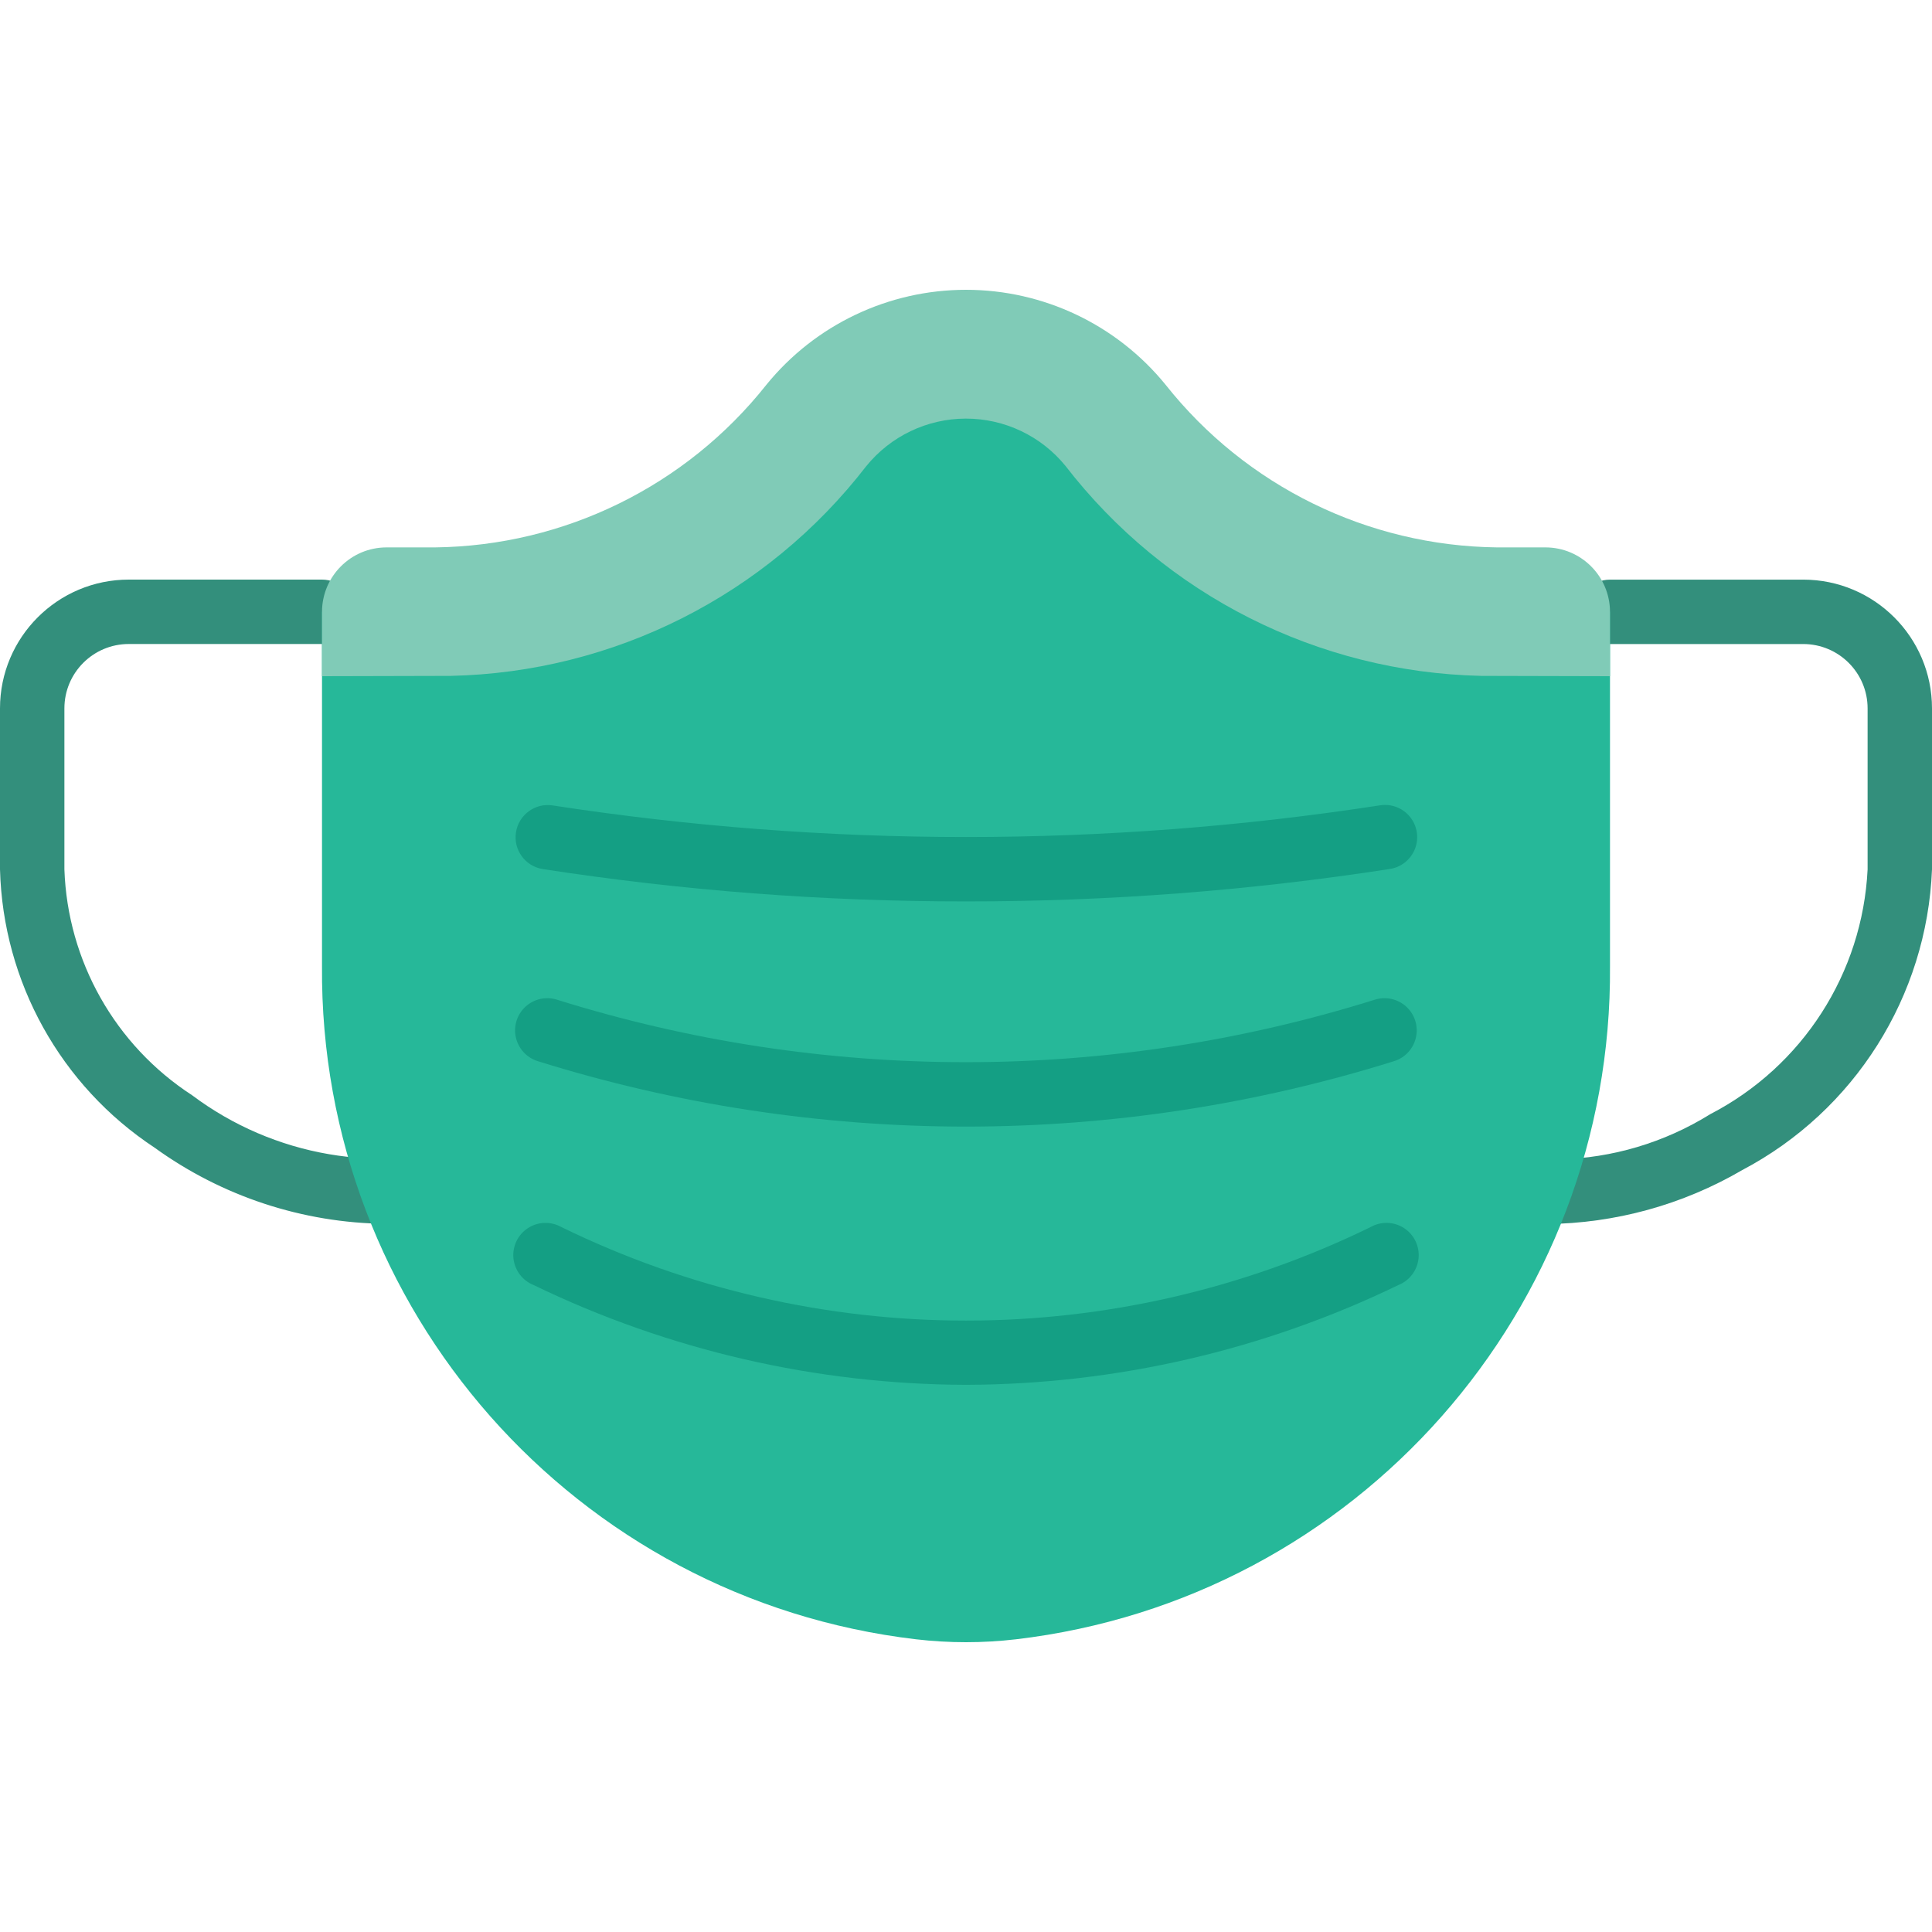
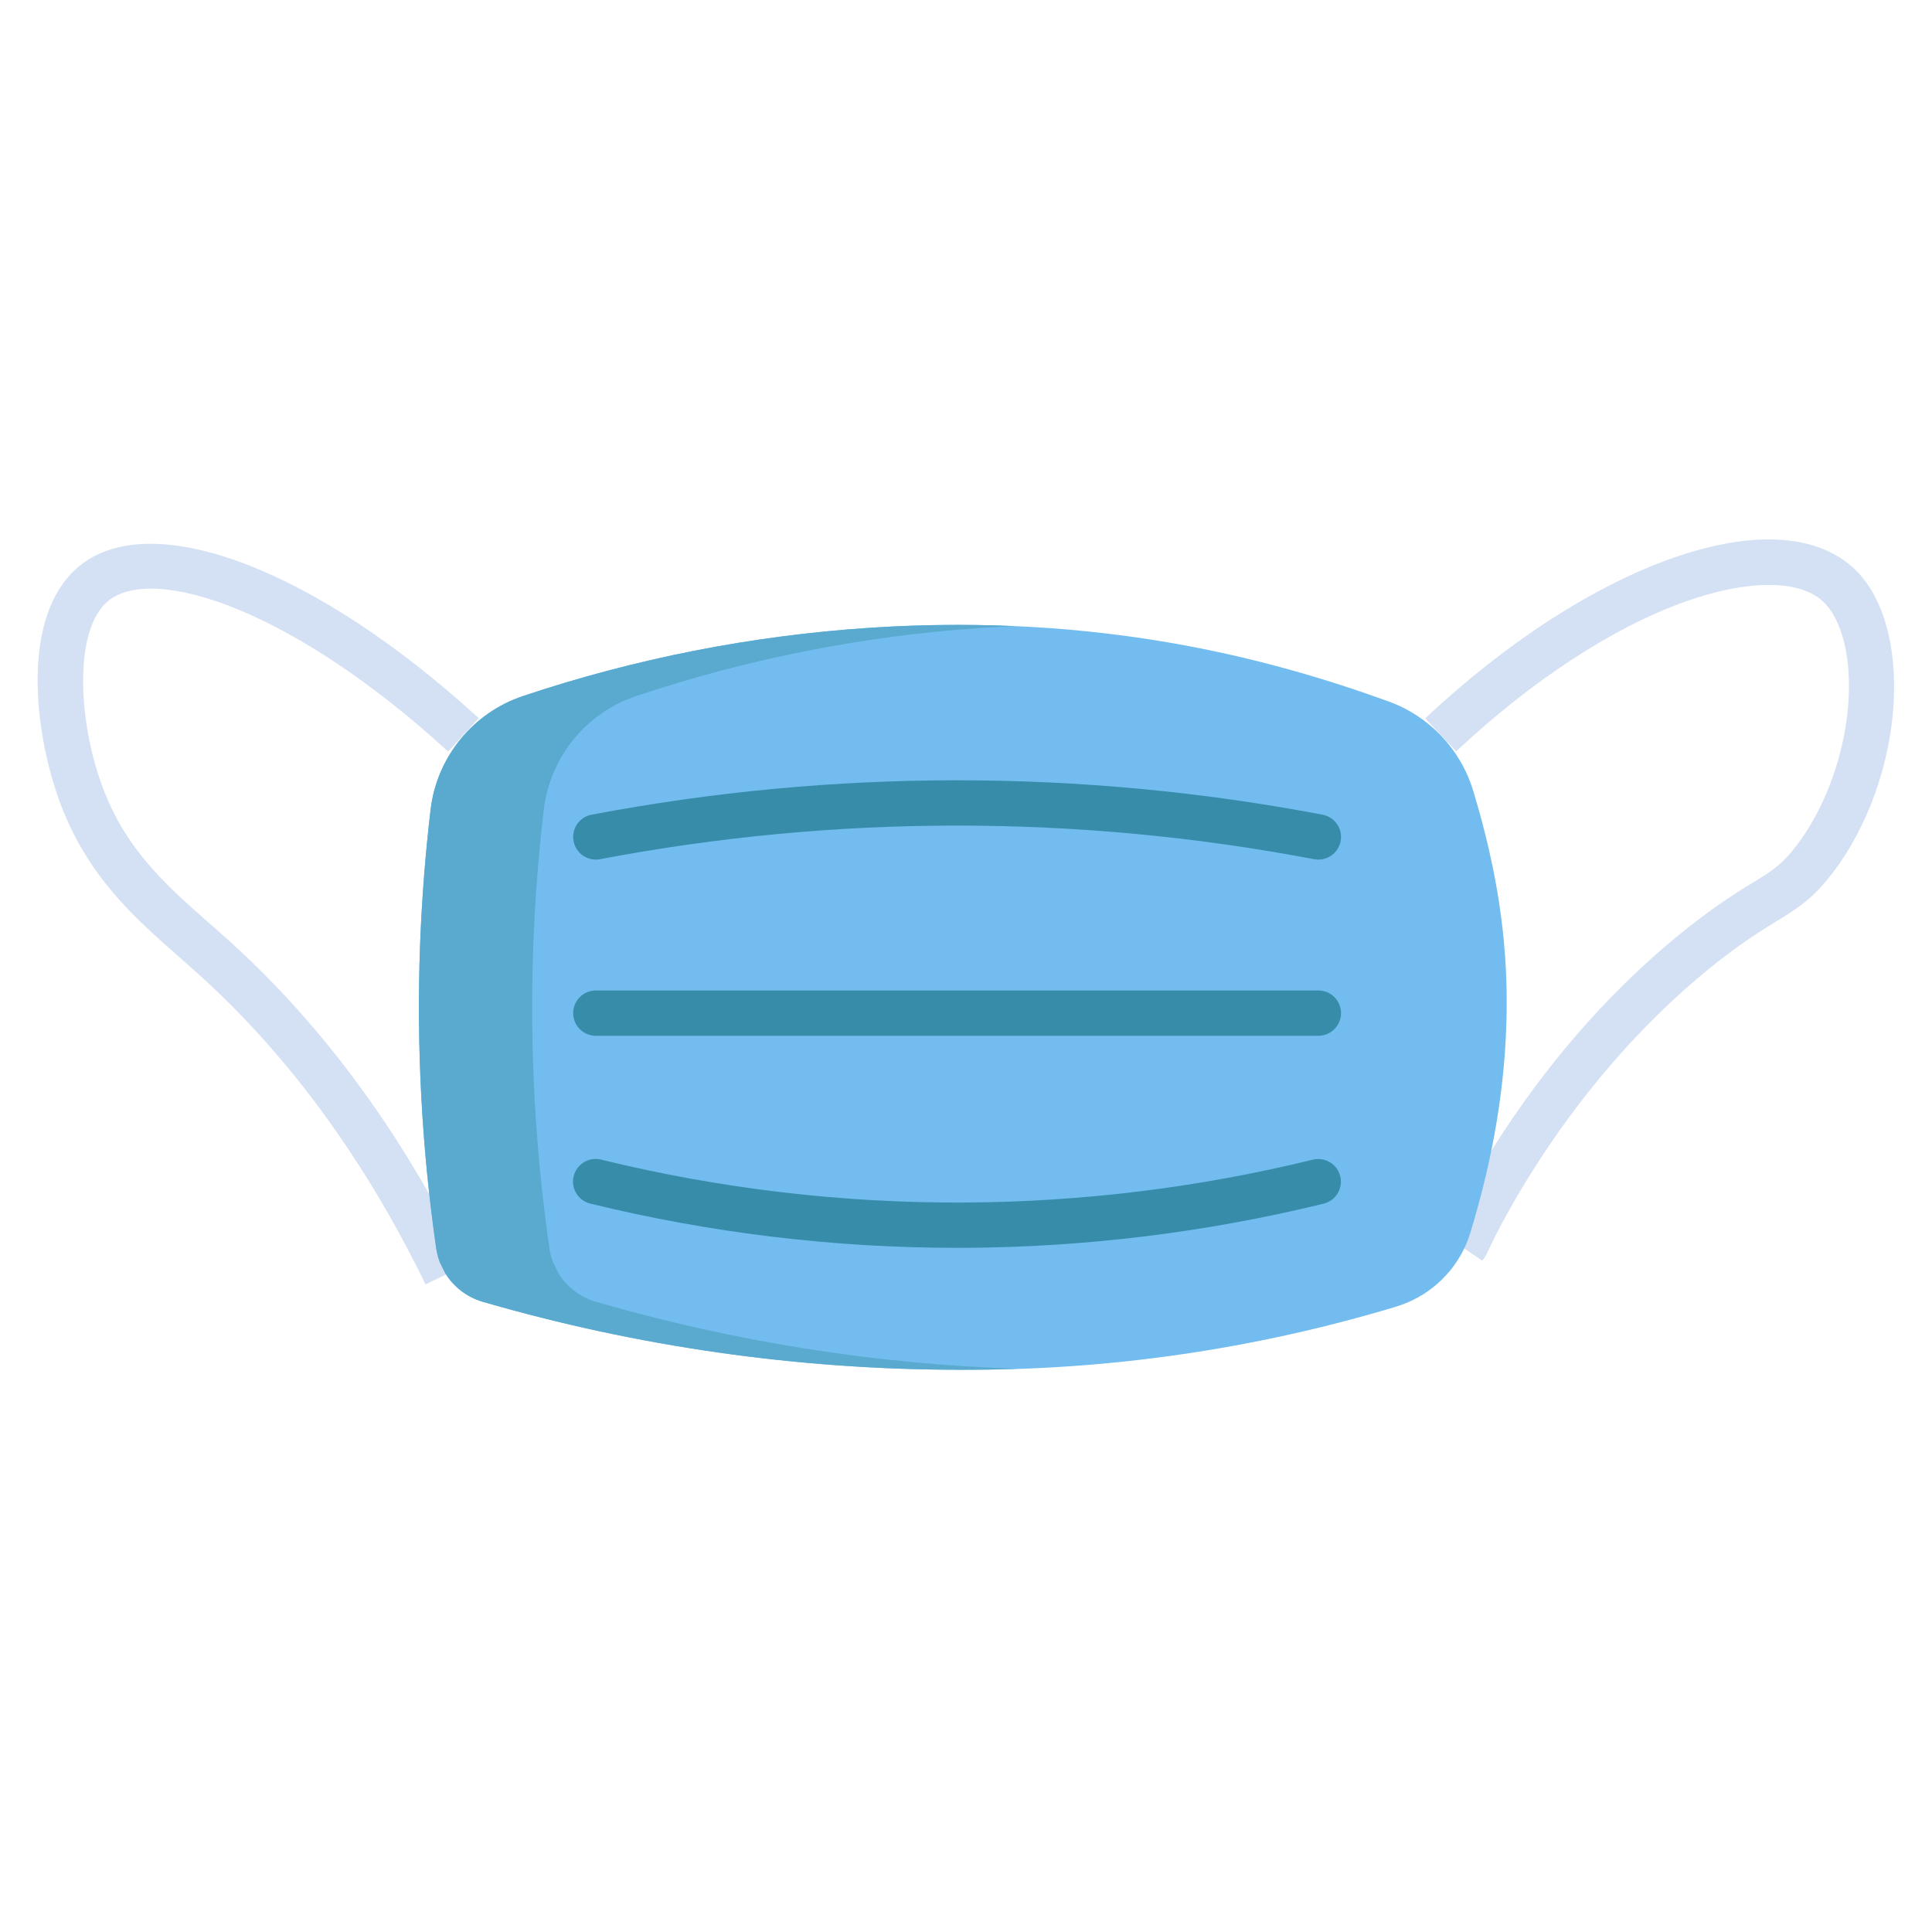
- <svg xmlns="http://www.w3.org/2000/svg" height="512" viewBox="0 0 60 42" width="512">
-   <g id="Page-1" fill="none" fill-rule="evenodd">
-     <g id="022---Surgical-Mask" fill-rule="nonzero">
-       <path id="Shape" d="m11.981 29.007c-2.581-.026-5.09-.853-7.181-2.366-2.916-1.923-4.708-5.149-4.8-8.641v-5c0-2.209 1.791-4 4-4h6c.552 0 1 .448 1 1 0 .552-.448 1-1 1h-6c-1.105 0-2 .895-2 2v5c.098 2.843 1.576 5.461 3.962 7.011 2.541 1.907 5.844 2.474 8.875 1.523.341-.13.725-.065 1.003.17.278.235.407.604.334.961-.072.357-.333.647-.681.756-1.13.39-2.318.588-3.513.585z" fill="#338f7c" />
-       <path id="Shape" d="m48.021 29.013c-1.883.009-3.733-.49-5.356-1.444-.476-.281-.634-.894-.353-1.369.281-.476.894-.634 1.369-.353 2.958 1.633 6.567 1.538 9.435-.247 2.865-1.483 4.725-4.377 4.884-7.599v-5c0-1.105-.895-2-2-2h-6c-.552 0-1-.448-1-1 0-.552.448-1 1-1h6c2.209 0 4 1.791 4 4v5c-.159 3.94-2.404 7.497-5.892 9.336-1.849 1.079-3.947 1.657-6.087 1.677z" fill="#338f7c" />
-       <path id="Shape" d="m50 10v11c.083 10.655-7.867 19.665-18.45 20.91-1.03.12-2.07.12-3.1 0-10.583-1.245-18.533-10.255-18.45-20.91v-11l4-.01c5.063-.11 9.804-2.503 12.9-6.51.755-.934 1.891-1.478 3.093-1.48 1.201-.002 2.339.538 3.097 1.47 3.098 4.012 7.843 6.408 12.91 6.52z" fill="#26b899" />
-       <path id="Shape" d="m50 10v2l-4-.01c-5.067-.112-9.812-2.508-12.91-6.52-.758-.932-1.896-1.472-3.097-1.47-1.201.002-2.337.546-3.093 1.48-3.096 4.007-7.837 6.4-12.9 6.51l-4 .01v-2c.003-1.103.897-1.997 2-2h1.51c4.016-.048 7.796-1.903 10.29-5.05 1.517-1.867 3.795-2.95 6.2-2.95s4.683 1.084 6.2 2.95c2.494 3.147 6.274 5.002 10.29 5.05h1.51c1.103.003 1.997.897 2 2z" fill="#80cbb7" />
-       <g fill="#149f84">
-         <path id="Shape" d="m30 25.988c-4.511-.002-8.995-.687-13.3-2.033-.341-.106-.6-.386-.679-.735-.079-.349.035-.713.297-.955.262-.242.634-.326.976-.22 8.271 2.59 17.135 2.59 25.406 0 .341-.106.713-.022.976.22.262.242.376.606.297.955-.079.349-.337.629-.679.735-4.303 1.345-8.785 2.031-13.294 2.033z" />
-         <path id="Shape" d="m30 18.994c-4.404.003-8.802-.333-13.154-1.006-.54-.091-.907-.599-.822-1.14s.588-.914 1.13-.836c8.514 1.31 17.178 1.31 25.692 0 .355-.06.715.076.942.356.227.28.286.659.155.995-.131.335-.433.574-.789.625-4.352.673-8.75 1.009-13.154 1.006z" />
-         <path id="Shape" d="m30 34.007c-4.653-.014-9.243-1.073-13.431-3.1-.346-.139-.586-.459-.623-.83s.136-.732.448-.936c.312-.204.712-.217 1.037-.035 7.931 3.875 17.207 3.875 25.138 0 .325-.183.725-.169 1.037.035.312.204.485.565.448.936s-.277.691-.623.83c-4.188 2.027-8.778 3.086-13.431 3.1z" />
-       </g>
-     </g>
+ <svg xmlns="http://www.w3.org/2000/svg" id="Layer_1" height="512" viewBox="0 0 512 512" width="512" data-name="Layer 1">
+   <path d="m112.767 340.379c-15.953-32.835-36.082-60.4-59.831-81.922-1.766-1.6-3.56-3.177-5.361-4.76-12.018-10.563-24.446-21.487-31.715-41.134-6.65-17.978-10.76-49.469 5.157-62.542 19.211-15.771 62.74.8 105.855 40.305l-8.105 8.847c-41.035-37.593-78.052-49.8-90.135-39.878-9.03 7.415-8.075 31.376-1.518 49.1 6.216 16.805 16.986 26.27 28.386 36.289 1.848 1.623 3.687 3.24 5.5 4.881 24.891 22.56 45.941 51.349 62.566 85.57z" fill="#d4e1f4" />
+   <path d="m392.771 334.075-9.743-6.638c.866-1.989 21.7-49.093 66.918-83.636a155.4 155.4 0 0 1 14.5-9.847c5.161-3.164 7.75-4.752 11.667-9.883 7.488-9.808 12.6-23.7 13.679-37.166 1-12.471-1.662-23.1-6.942-27.739-6.4-5.619-19.9-5.533-36.118.227-19.22 6.826-40.822 20.935-60.826 39.729l-8.216-8.746c43.765-41.118 92.376-58.41 113.08-40.226 16.861 14.813 14.279 55.793-5.118 81.2-5.275 6.91-9.326 9.394-14.933 12.832a144.76 144.76 0 0 0 -13.485 9.153c-42.766 32.67-63 78.428-63.2 78.886a6 6 0 0 1 -1.263 1.854z" fill="#d4e1f4" />
+   <path d="m399.21 260.3c.78 26.48-4.32 49.1-9.53 66.33a28.89 28.89 0 0 1 -1.17 3.19 29.52 29.52 0 0 1 -18.78 16.53 393.179 393.179 0 0 1 -115.5 16.65 454.405 454.405 0 0 1 -126.29-18.01 17.37 17.37 0 0 1 -9.95-7.57c-.48-.99-.96-1.97-1.45-2.94a.142.142 0 0 1 -.02-.06 17.857 17.857 0 0 1 -.93-3.66 448.482 448.482 0 0 1 -4.28-79.96c.47-12.77 1.46-24.89 2.8-36.26a36.282 36.282 0 0 1 24.54-30.1 365.6 365.6 0 0 1 91.89-18.07c60.58-3.96 105.63 8.01 137.4 19.5a36.39 36.39 0 0 1 22.46 23.65c4.25 14.06 8.24 31.2 8.81 50.78z" fill="#72bcef" />
+   <path d="m147.99 337.42c-.48-.99-.96-1.97-1.45-2.94a.142.142 0 0 1 -.02-.06 17.857 17.857 0 0 1 -.93-3.66 448.482 448.482 0 0 1 -4.28-79.96c.47-12.77 1.46-24.89 2.8-36.26a36.282 36.282 0 0 1 24.54-30.1 365.6 365.6 0 0 1 91.89-18.07c2.838-.185 5.631-.325 8.4-.442a351.763 351.763 0 0 0 -38.4.442 365.6 365.6 0 0 0 -91.89 18.07 36.282 36.282 0 0 0 -24.54 30.1c-1.34 11.37-2.33 23.49-2.8 36.26a448.482 448.482 0 0 0 4.28 79.96 17.857 17.857 0 0 0 .93 3.66.142.142 0 0 0 .02.06c.49.97.97 1.95 1.45 2.94a17.37 17.37 0 0 0 9.95 7.57 454.405 454.405 0 0 0 126.29 18.01q7.83.006 15.228-.254a454.43 454.43 0 0 1 -111.518-17.756 17.37 17.37 0 0 1 -9.95-7.57z" fill="#59aace" />
+   <g fill="#378caa">
+     <path d="m349.39 227.8a6.026 6.026 0 0 1 -1.127-.106 506.974 506.974 0 0 0 -189.247 0 6 6 0 0 1 -2.241-11.789 518.969 518.969 0 0 1 193.728 0 6 6 0 0 1 -1.113 11.895z" />
+     <path d="m349.383 274.488h-191.483a6 6 0 0 1 0-12h191.483a6 6 0 0 1 0 12z" />
+     <path d="m253.648 330.691a409.3 409.3 0 0 1 -97.178-11.717 6 6 0 1 1 2.851-11.656 396.816 396.816 0 0 0 96.542 11.367 397.367 397.367 0 0 0 92.094-11.367 6 6 0 0 1 2.852 11.656 409.351 409.351 0 0 1 -94.879 11.711c-.76.004-1.522.006-2.282.006z" />
  </g>
</svg>
